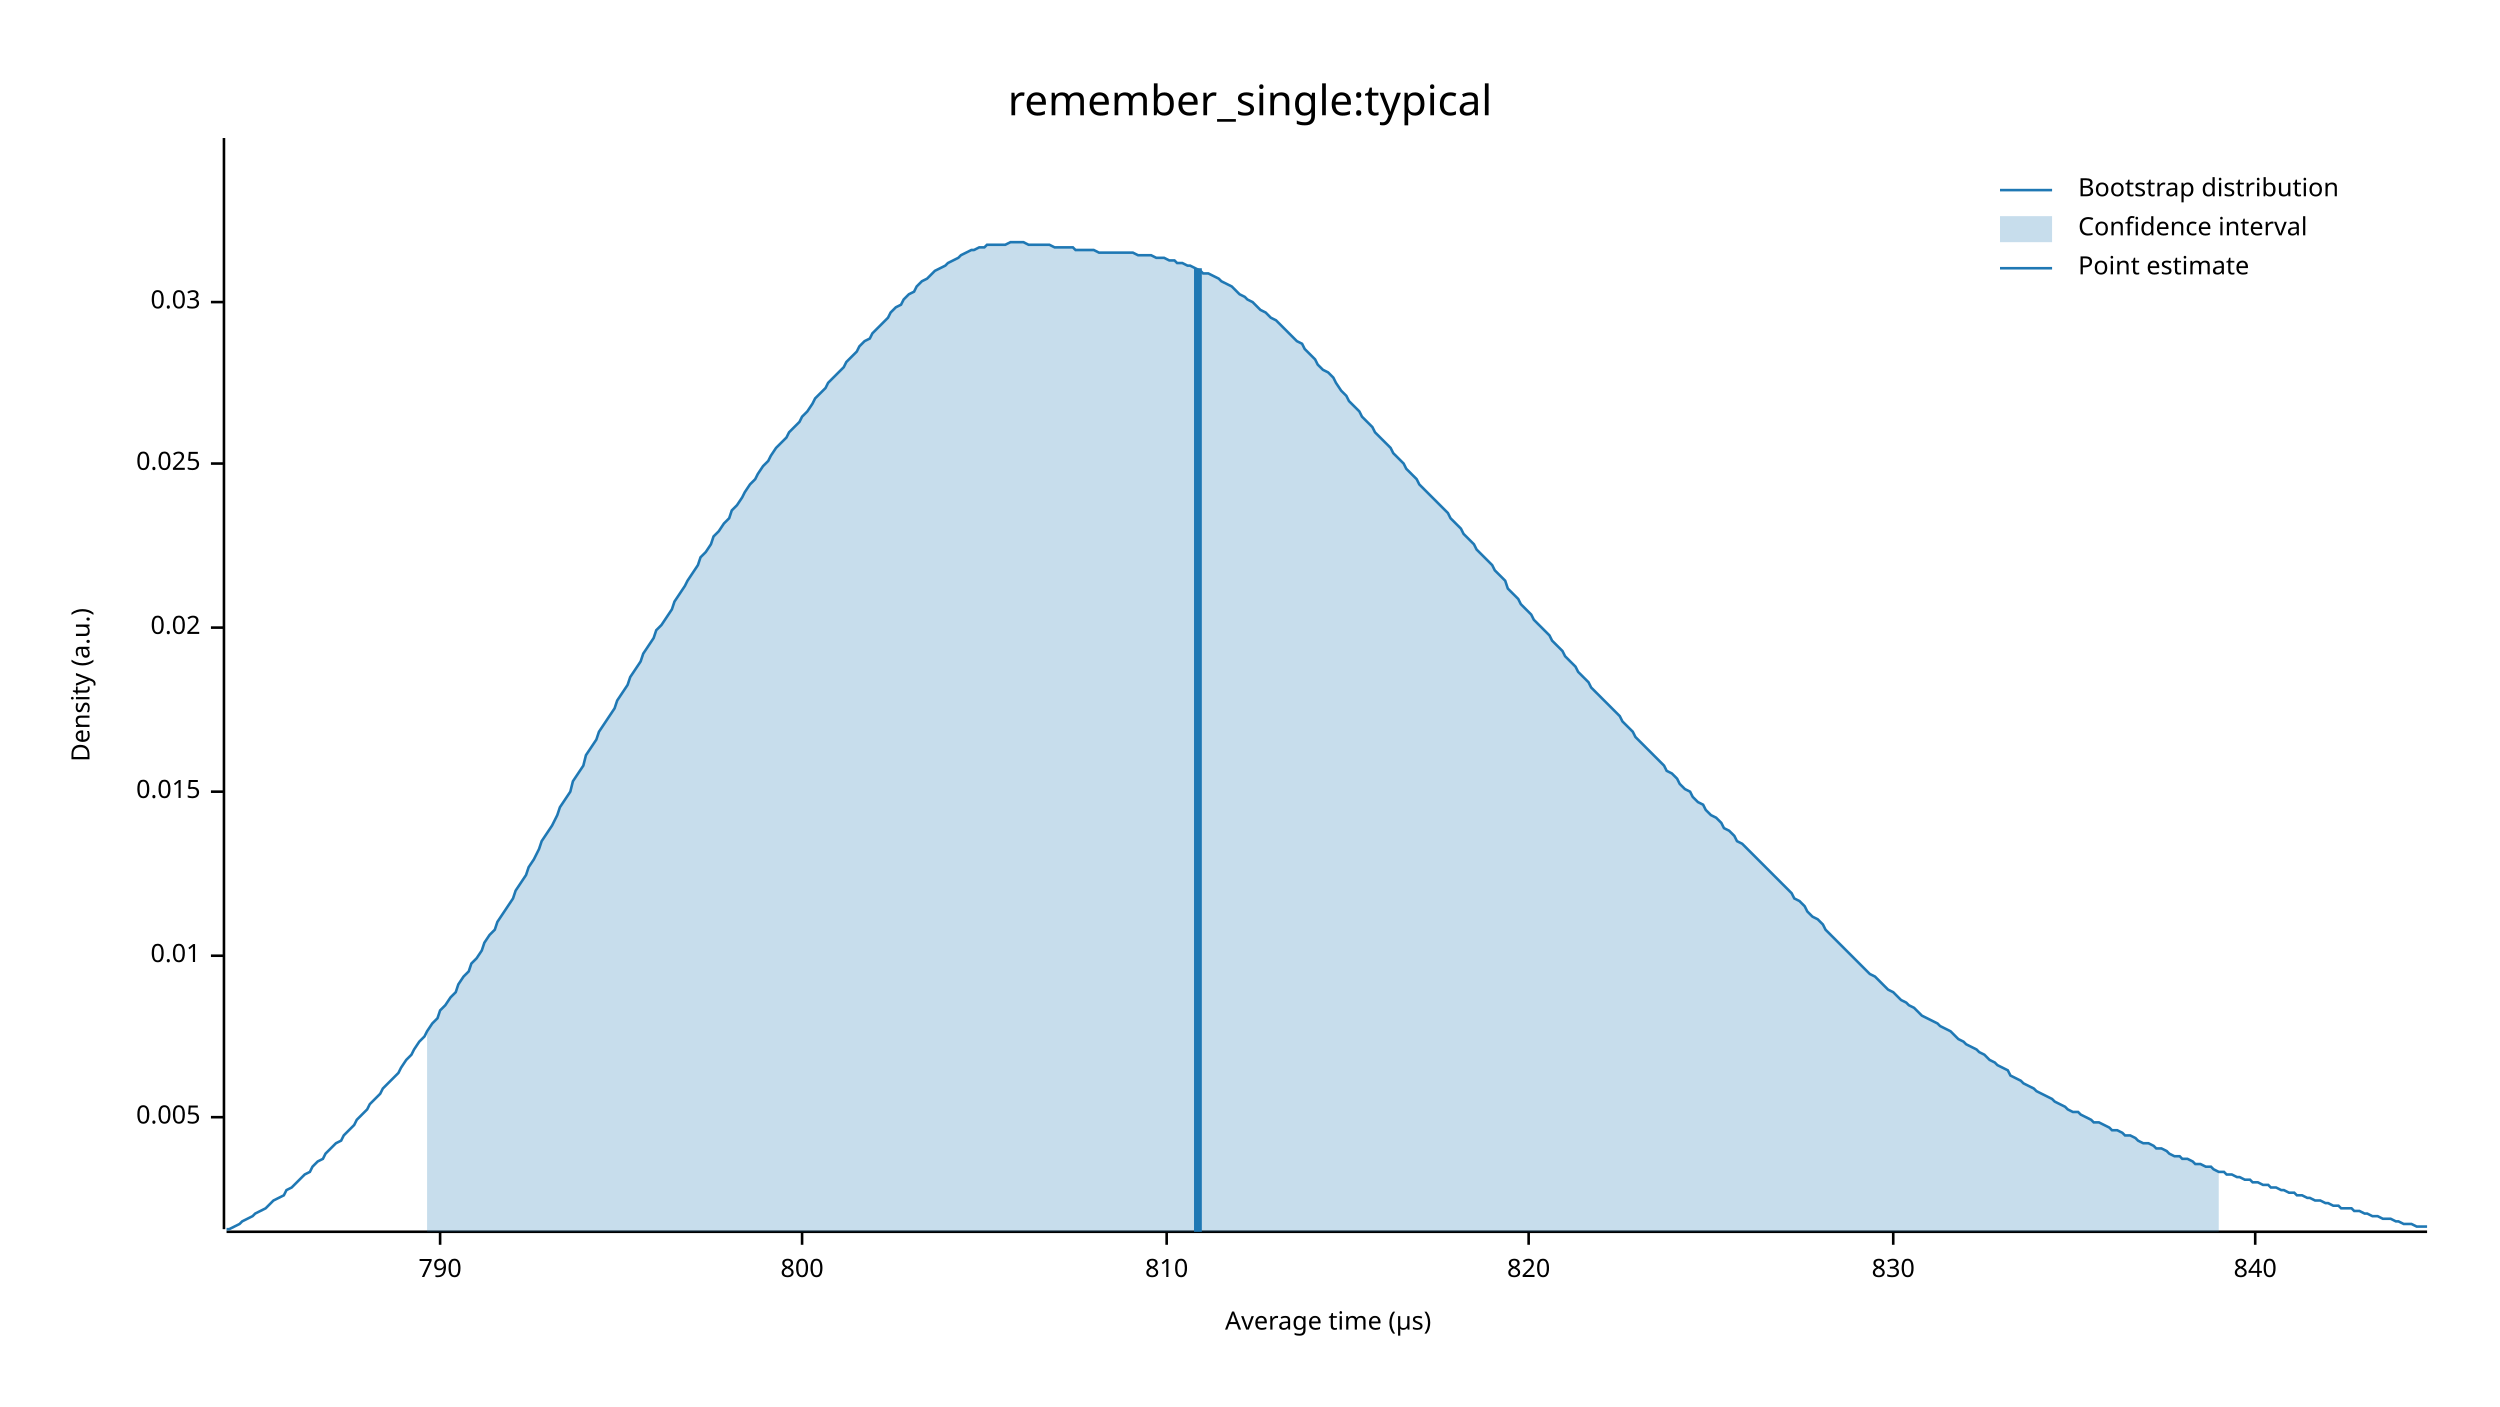
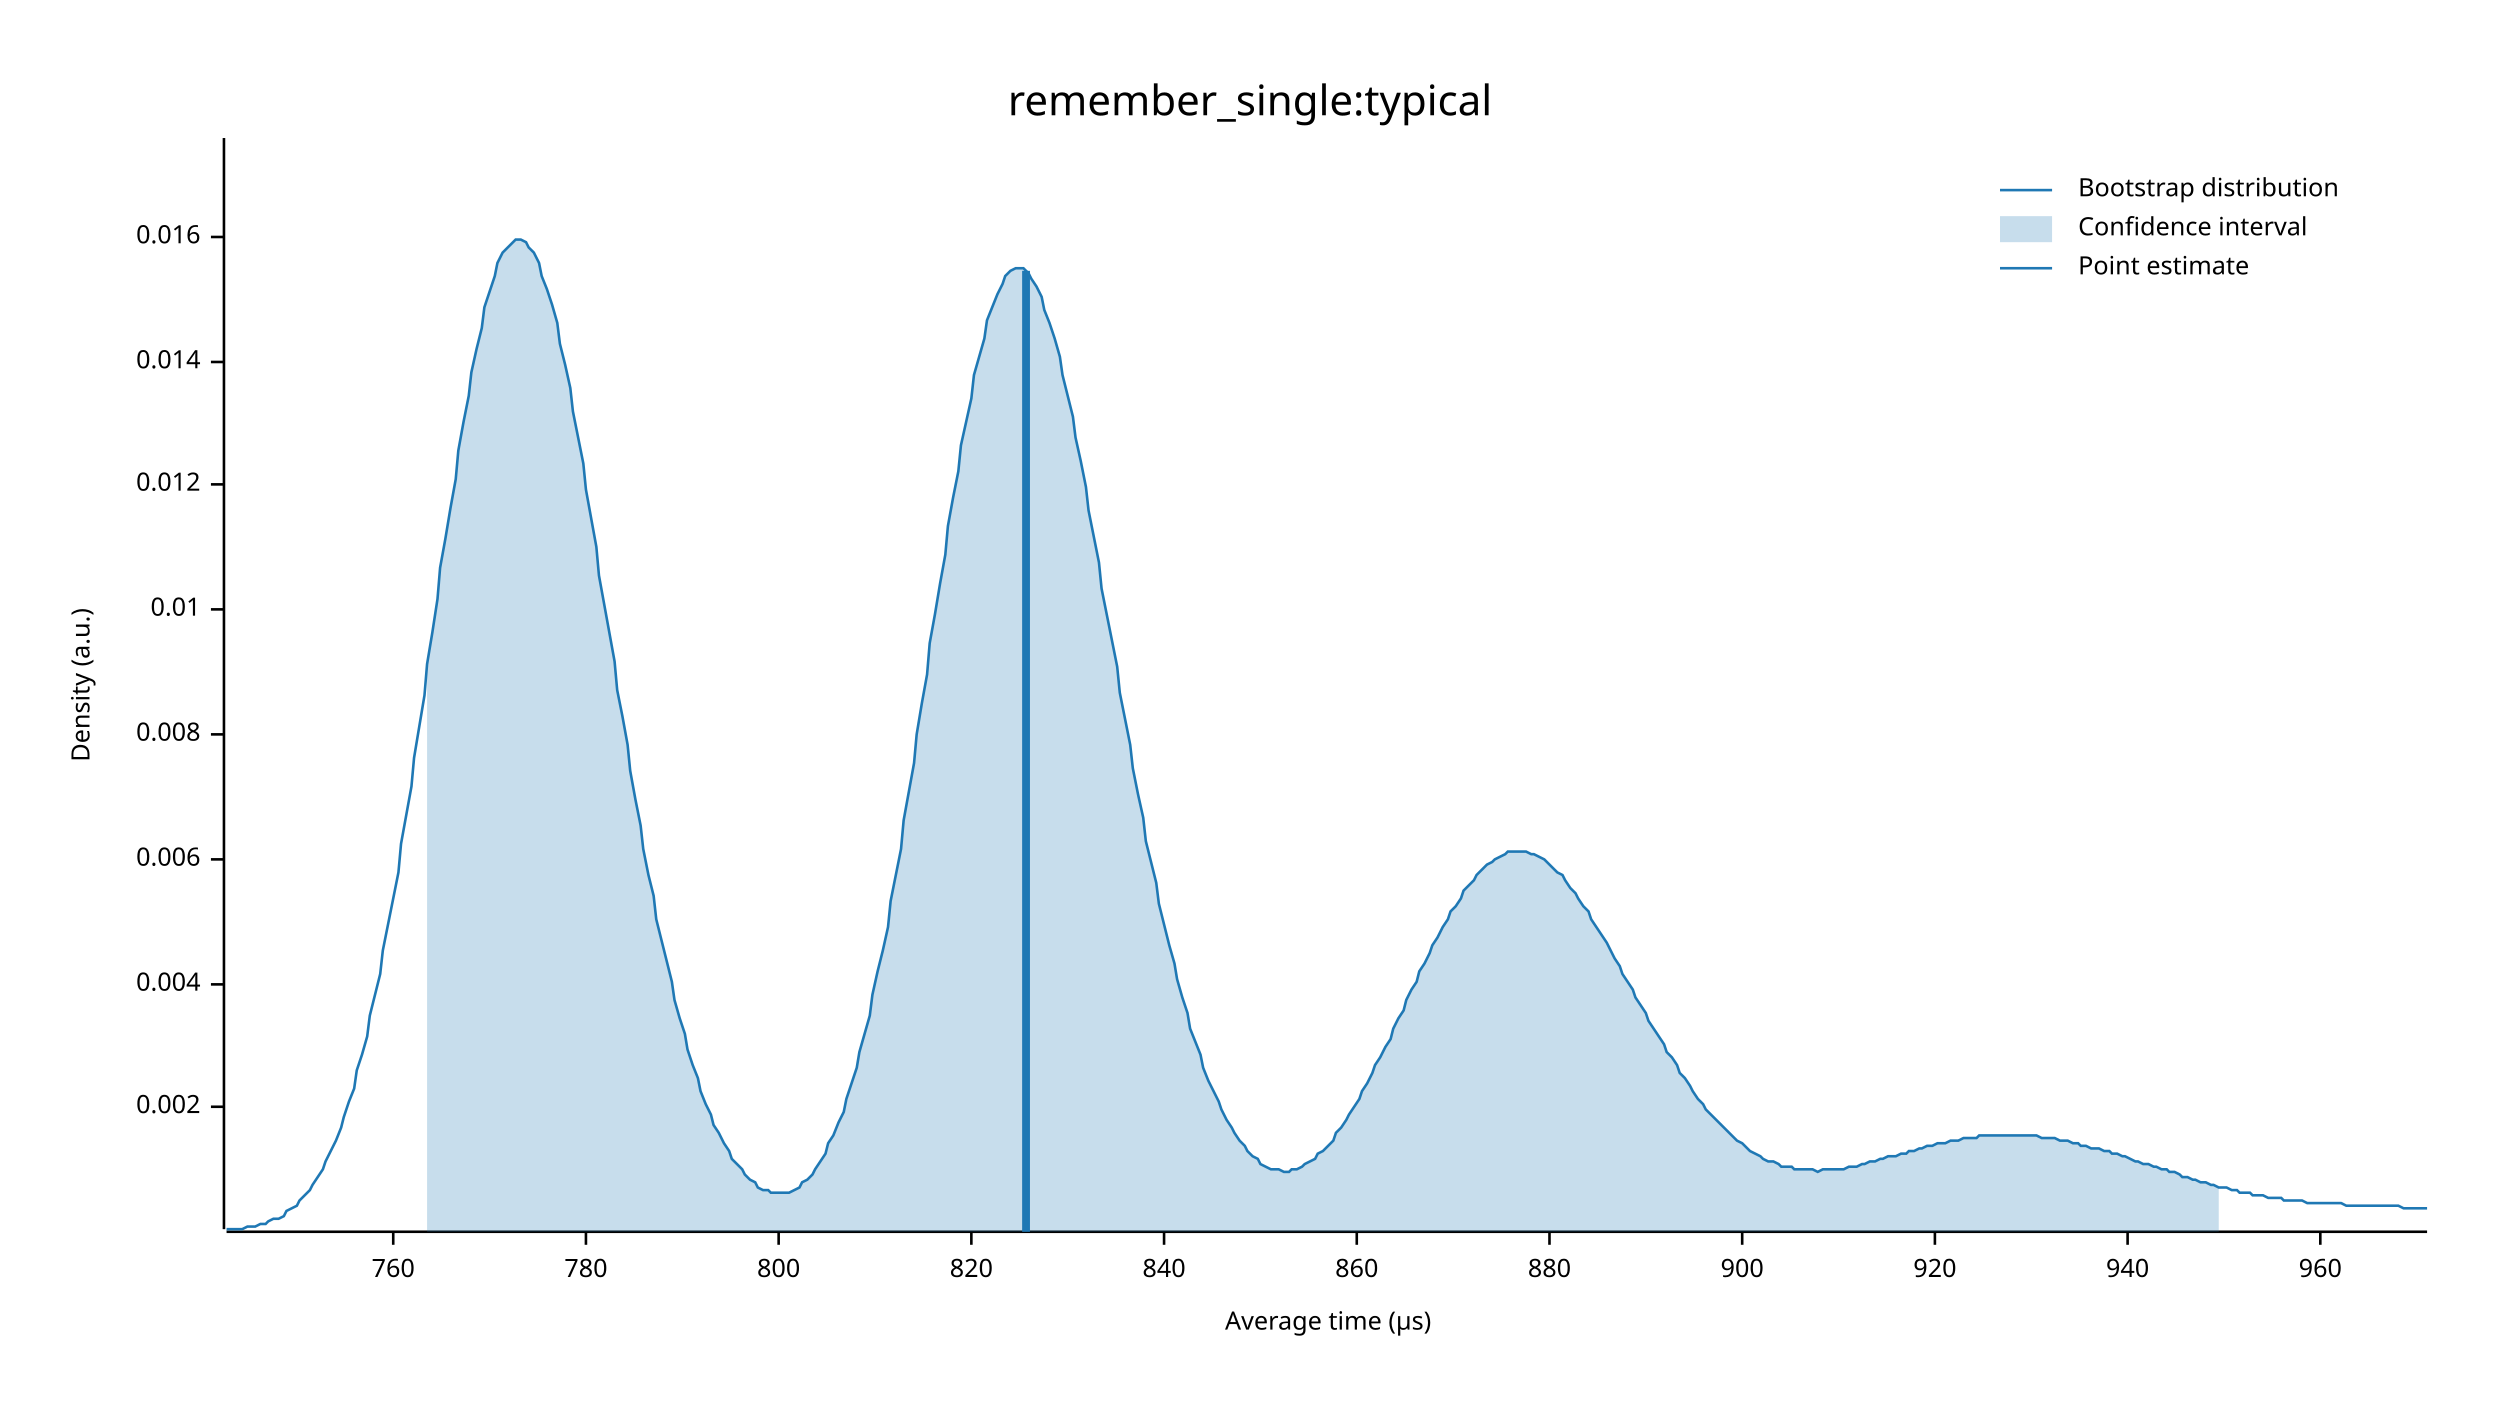
<svg xmlns="http://www.w3.org/2000/svg" width="960" height="540" viewBox="0 0 960 540">
  <text x="480" y="32" dy="0.76em" text-anchor="middle" font-family="sans-serif" font-size="16.129" opacity="1" fill="#000000">
remember_single:typical
</text>
  <text x="27" y="263" dy="0.76em" text-anchor="middle" font-family="sans-serif" font-size="9.677" opacity="1" fill="#000000" transform="rotate(270, 27, 263)">
Density (a.u.)
</text>
  <text x="510" y="513" dy="-0.5ex" text-anchor="middle" font-family="sans-serif" font-size="9.677" opacity="1" fill="#000000">
Average time (µs)
</text>
  <polyline fill="none" opacity="1" stroke="#000000" stroke-width="1" points="86,53 86,472 " />
-   <text x="77" y="429" dy="0.5ex" text-anchor="end" font-family="sans-serif" font-size="9.677" opacity="1" fill="#000000">
- 0.005
+   <text x="77" y="425" dy="0.5ex" text-anchor="end" font-family="sans-serif" font-size="9.677" opacity="1" fill="#000000">
+ 0.002
</text>
-   <polyline fill="none" opacity="1" stroke="#000000" stroke-width="1" points="81,429 86,429 " />
-   <text x="77" y="367" dy="0.5ex" text-anchor="end" font-family="sans-serif" font-size="9.677" opacity="1" fill="#000000">
+   <polyline fill="none" opacity="1" stroke="#000000" stroke-width="1" points="81,425 86,425 " />
+   <text x="77" y="378" dy="0.5ex" text-anchor="end" font-family="sans-serif" font-size="9.677" opacity="1" fill="#000000">
+ 0.004
+ </text>
+   <polyline fill="none" opacity="1" stroke="#000000" stroke-width="1" points="81,378 86,378 " />
+   <text x="77" y="330" dy="0.5ex" text-anchor="end" font-family="sans-serif" font-size="9.677" opacity="1" fill="#000000">
+ 0.006
+ </text>
+   <polyline fill="none" opacity="1" stroke="#000000" stroke-width="1" points="81,330 86,330 " />
+   <text x="77" y="282" dy="0.5ex" text-anchor="end" font-family="sans-serif" font-size="9.677" opacity="1" fill="#000000">
+ 0.008
+ </text>
+   <polyline fill="none" opacity="1" stroke="#000000" stroke-width="1" points="81,282 86,282 " />
+   <text x="77" y="234" dy="0.5ex" text-anchor="end" font-family="sans-serif" font-size="9.677" opacity="1" fill="#000000">
0.01
</text>
-   <polyline fill="none" opacity="1" stroke="#000000" stroke-width="1" points="81,367 86,367 " />
-   <text x="77" y="304" dy="0.5ex" text-anchor="end" font-family="sans-serif" font-size="9.677" opacity="1" fill="#000000">
- 0.015
+   <polyline fill="none" opacity="1" stroke="#000000" stroke-width="1" points="81,234 86,234 " />
+   <text x="77" y="186" dy="0.5ex" text-anchor="end" font-family="sans-serif" font-size="9.677" opacity="1" fill="#000000">
+ 0.012
</text>
-   <polyline fill="none" opacity="1" stroke="#000000" stroke-width="1" points="81,304 86,304 " />
-   <text x="77" y="241" dy="0.5ex" text-anchor="end" font-family="sans-serif" font-size="9.677" opacity="1" fill="#000000">
- 0.02
+   <polyline fill="none" opacity="1" stroke="#000000" stroke-width="1" points="81,186 86,186 " />
+   <text x="77" y="139" dy="0.5ex" text-anchor="end" font-family="sans-serif" font-size="9.677" opacity="1" fill="#000000">
+ 0.014
</text>
-   <polyline fill="none" opacity="1" stroke="#000000" stroke-width="1" points="81,241 86,241 " />
-   <text x="77" y="178" dy="0.5ex" text-anchor="end" font-family="sans-serif" font-size="9.677" opacity="1" fill="#000000">
- 0.025
+   <polyline fill="none" opacity="1" stroke="#000000" stroke-width="1" points="81,139 86,139 " />
+   <text x="77" y="91" dy="0.5ex" text-anchor="end" font-family="sans-serif" font-size="9.677" opacity="1" fill="#000000">
+ 0.016
</text>
-   <polyline fill="none" opacity="1" stroke="#000000" stroke-width="1" points="81,178 86,178 " />
-   <text x="77" y="116" dy="0.5ex" text-anchor="end" font-family="sans-serif" font-size="9.677" opacity="1" fill="#000000">
- 0.03
+   <polyline fill="none" opacity="1" stroke="#000000" stroke-width="1" points="81,91 86,91 " />
+   <polyline fill="none" opacity="1" stroke="#000000" stroke-width="1" points="87,473 932,473 " />
+   <text x="151" y="483" dy="0.76em" text-anchor="middle" font-family="sans-serif" font-size="9.677" opacity="1" fill="#000000">
+ 760
</text>
-   <polyline fill="none" opacity="1" stroke="#000000" stroke-width="1" points="81,116 86,116 " />
-   <polyline fill="none" opacity="1" stroke="#000000" stroke-width="1" points="87,473 932,473 " />
-   <text x="169" y="483" dy="0.76em" text-anchor="middle" font-family="sans-serif" font-size="9.677" opacity="1" fill="#000000">
- 790
+   <polyline fill="none" opacity="1" stroke="#000000" stroke-width="1" points="151,473 151,478 " />
+   <text x="225" y="483" dy="0.76em" text-anchor="middle" font-family="sans-serif" font-size="9.677" opacity="1" fill="#000000">
+ 780
</text>
-   <polyline fill="none" opacity="1" stroke="#000000" stroke-width="1" points="169,473 169,478 " />
-   <text x="308" y="483" dy="0.76em" text-anchor="middle" font-family="sans-serif" font-size="9.677" opacity="1" fill="#000000">
+   <polyline fill="none" opacity="1" stroke="#000000" stroke-width="1" points="225,473 225,478 " />
+   <text x="299" y="483" dy="0.76em" text-anchor="middle" font-family="sans-serif" font-size="9.677" opacity="1" fill="#000000">
800
</text>
-   <polyline fill="none" opacity="1" stroke="#000000" stroke-width="1" points="308,473 308,478 " />
-   <text x="448" y="483" dy="0.76em" text-anchor="middle" font-family="sans-serif" font-size="9.677" opacity="1" fill="#000000">
- 810
- </text>
-   <polyline fill="none" opacity="1" stroke="#000000" stroke-width="1" points="448,473 448,478 " />
-   <text x="587" y="483" dy="0.76em" text-anchor="middle" font-family="sans-serif" font-size="9.677" opacity="1" fill="#000000">
+   <polyline fill="none" opacity="1" stroke="#000000" stroke-width="1" points="299,473 299,478 " />
+   <text x="373" y="483" dy="0.76em" text-anchor="middle" font-family="sans-serif" font-size="9.677" opacity="1" fill="#000000">
820
</text>
-   <polyline fill="none" opacity="1" stroke="#000000" stroke-width="1" points="587,473 587,478 " />
-   <text x="727" y="483" dy="0.76em" text-anchor="middle" font-family="sans-serif" font-size="9.677" opacity="1" fill="#000000">
- 830
- </text>
-   <polyline fill="none" opacity="1" stroke="#000000" stroke-width="1" points="727,473 727,478 " />
-   <text x="866" y="483" dy="0.76em" text-anchor="middle" font-family="sans-serif" font-size="9.677" opacity="1" fill="#000000">
+   <polyline fill="none" opacity="1" stroke="#000000" stroke-width="1" points="373,473 373,478 " />
+   <text x="447" y="483" dy="0.76em" text-anchor="middle" font-family="sans-serif" font-size="9.677" opacity="1" fill="#000000">
840
</text>
-   <polyline fill="none" opacity="1" stroke="#000000" stroke-width="1" points="866,473 866,478 " />
-   <polyline fill="none" opacity="1" stroke="#1F78B4" stroke-width="1" points="87,472 88,472 90,471 92,470 93,469 95,468 97,467 98,466 100,465 102,464 103,463 105,461 107,460 109,459 110,457 112,456 114,454 115,453 117,451 119,450 120,448 122,446 124,445 125,443 127,441 129,439 131,438 132,436 134,434 136,432 137,430 139,428 141,426 142,424 144,422 146,420 147,418 149,416 151,414 153,412 154,410 156,407 158,405 159,403 161,400 163,398 164,396 166,393 168,391 169,388 171,386 173,383 175,381 176,378 178,375 180,373 181,370 183,368 185,365 186,362 188,359 190,357 191,354 193,351 195,348 197,345 198,342 200,339 202,336 203,333 205,330 207,326 208,323 210,320 212,317 214,313 215,310 217,307 219,304 220,300 222,297 224,294 225,290 227,287 229,284 230,281 232,278 234,275 236,272 237,269 239,266 241,263 242,260 244,257 246,254 247,251 249,248 251,245 252,242 254,240 256,237 258,234 259,231 261,228 263,225 264,223 266,220 268,217 269,214 271,212 273,209 274,206 276,204 278,201 280,199 281,196 283,194 285,191 286,189 288,186 290,184 291,182 293,179 295,177 296,175 298,172 300,170 302,168 303,166 305,164 307,162 308,160 310,158 312,155 313,153 315,151 317,149 318,147 320,145 322,143 324,141 325,139 327,137 329,135 330,133 332,131 334,130 335,128 337,126 339,124 341,122 342,120 344,118 346,117 347,115 349,113 351,112 352,110 354,108 356,107 357,106 359,104 361,103 363,102 364,101 366,100 368,99 369,98 371,97 373,96 374,96 376,95 378,95 379,94 381,94 383,94 385,94 386,94 388,93 390,93 391,93 393,93 395,94 396,94 398,94 400,94 401,94 403,94 405,95 407,95 408,95 410,95 412,95 413,96 415,96 417,96 418,96 420,96 422,97 423,97 425,97 427,97 429,97 430,97 432,97 434,97 435,97 437,98 439,98 440,98 442,98 444,99 445,99 447,99 449,100 451,100 452,101 454,101 456,102 457,102 459,103 461,104 462,105 464,105 466,106 468,107 469,108 471,109 473,110 474,111 476,113 478,114 479,115 481,116 483,118 484,119 486,120 488,122 490,123 491,124 493,126 495,128 496,129 498,131 500,132 501,134 503,136 505,138 506,140 508,142 510,143 512,145 513,147 515,150 517,152 518,154 520,156 522,158 523,160 525,162 527,164 528,166 530,168 532,170 534,172 535,174 537,176 539,178 540,180 542,182 544,184 545,186 547,188 549,190 550,191 552,193 554,195 556,197 557,199 559,201 561,203 562,205 564,207 566,209 567,211 569,213 571,215 573,217 574,219 576,221 578,223 579,226 581,228 583,230 584,232 586,234 588,236 589,238 591,240 593,242 595,244 596,246 598,248 600,250 601,252 603,254 605,256 606,258 608,260 610,262 611,264 613,266 615,268 617,270 618,271 620,273 622,275 623,277 625,279 627,281 628,283 630,285 632,287 633,288 635,290 637,292 639,294 640,296 642,297 644,299 645,301 647,303 649,304 650,306 652,308 654,309 655,311 657,313 659,314 661,316 662,318 664,319 666,321 667,323 669,324 671,326 672,327 674,329 676,331 677,332 679,334 681,336 683,338 684,339 686,341 688,343 689,345 691,346 693,348 694,350 696,352 698,353 700,355 701,357 703,359 705,361 706,362 708,364 710,366 711,367 713,369 715,371 716,372 718,374 720,375 722,377 723,378 725,380 727,381 728,382 730,384 732,385 733,386 735,387 737,389 738,390 740,391 742,392 744,393 745,394 747,395 749,396 750,397 752,399 754,400 755,401 757,402 759,403 760,404 762,405 764,407 766,408 767,409 769,410 771,411 772,413 774,414 776,415 777,416 779,417 781,418 782,419 784,420 786,421 788,422 789,423 791,424 793,425 794,426 796,427 798,427 799,428 801,429 803,430 804,431 806,431 808,432 810,433 811,434 813,434 815,435 816,436 818,436 820,437 821,438 823,439 825,439 827,440 828,441 830,441 832,442 833,443 835,444 837,444 838,445 840,445 842,446 843,447 845,447 847,448 849,448 850,449 852,450 854,450 855,451 857,451 859,452 860,452 862,453 864,453 865,454 867,454 869,455 871,455 872,456 874,456 876,457 877,457 879,458 881,458 882,459 884,459 886,460 887,460 889,461 891,461 893,462 894,462 896,463 898,463 899,464 901,464 903,464 904,465 906,465 908,466 909,466 911,467 913,467 915,468 916,468 918,468 920,469 921,469 923,470 925,470 926,470 928,471 930,471 932,471 " />
-   <polygon opacity="0.25" fill="#1F78B4" points="164,396 166,393 168,391 169,388 171,386 173,383 175,381 176,378 178,375 180,373 181,370 183,368 185,365 186,362 188,359 190,357 191,354 193,351 195,348 197,345 198,342 200,339 202,336 203,333 205,330 207,326 208,323 210,320 212,317 214,313 215,310 217,307 219,304 220,300 222,297 224,294 225,290 227,287 229,284 230,281 232,278 234,275 236,272 237,269 239,266 241,263 242,260 244,257 246,254 247,251 249,248 251,245 252,242 254,240 256,237 258,234 259,231 261,228 263,225 264,223 266,220 268,217 269,214 271,212 273,209 274,206 276,204 278,201 280,199 281,196 283,194 285,191 286,189 288,186 290,184 291,182 293,179 295,177 296,175 298,172 300,170 302,168 303,166 305,164 307,162 308,160 310,158 312,155 313,153 315,151 317,149 318,147 320,145 322,143 324,141 325,139 327,137 329,135 330,133 332,131 334,130 335,128 337,126 339,124 341,122 342,120 344,118 346,117 347,115 349,113 351,112 352,110 354,108 356,107 357,106 359,104 361,103 363,102 364,101 366,100 368,99 369,98 371,97 373,96 374,96 376,95 378,95 379,94 381,94 383,94 385,94 386,94 388,93 390,93 391,93 393,93 395,94 396,94 398,94 400,94 401,94 403,94 405,95 407,95 408,95 410,95 412,95 413,96 415,96 417,96 418,96 420,96 422,97 423,97 425,97 427,97 429,97 430,97 432,97 434,97 435,97 437,98 439,98 440,98 442,98 444,99 445,99 447,99 449,100 451,100 452,101 454,101 456,102 457,102 459,103 461,104 462,105 464,105 466,106 468,107 469,108 471,109 473,110 474,111 476,113 478,114 479,115 481,116 483,118 484,119 486,120 488,122 490,123 491,124 493,126 495,128 496,129 498,131 500,132 501,134 503,136 505,138 506,140 508,142 510,143 512,145 513,147 515,150 517,152 518,154 520,156 522,158 523,160 525,162 527,164 528,166 530,168 532,170 534,172 535,174 537,176 539,178 540,180 542,182 544,184 545,186 547,188 549,190 550,191 552,193 554,195 556,197 557,199 559,201 561,203 562,205 564,207 566,209 567,211 569,213 571,215 573,217 574,219 576,221 578,223 579,226 581,228 583,230 584,232 586,234 588,236 589,238 591,240 593,242 595,244 596,246 598,248 600,250 601,252 603,254 605,256 606,258 608,260 610,262 611,264 613,266 615,268 617,270 618,271 620,273 622,275 623,277 625,279 627,281 628,283 630,285 632,287 633,288 635,290 637,292 639,294 640,296 642,297 644,299 645,301 647,303 649,304 650,306 652,308 654,309 655,311 657,313 659,314 661,316 662,318 664,319 666,321 667,323 669,324 671,326 672,327 674,329 676,331 677,332 679,334 681,336 683,338 684,339 686,341 688,343 689,345 691,346 693,348 694,350 696,352 698,353 700,355 701,357 703,359 705,361 706,362 708,364 710,366 711,367 713,369 715,371 716,372 718,374 720,375 722,377 723,378 725,380 727,381 728,382 730,384 732,385 733,386 735,387 737,389 738,390 740,391 742,392 744,393 745,394 747,395 749,396 750,397 752,399 754,400 755,401 757,402 759,403 760,404 762,405 764,407 766,408 767,409 769,410 771,411 772,413 774,414 776,415 777,416 779,417 781,418 782,419 784,420 786,421 788,422 789,423 791,424 793,425 794,426 796,427 798,427 799,428 801,429 803,430 804,431 806,431 808,432 810,433 811,434 813,434 815,435 816,436 818,436 820,437 821,438 823,439 825,439 827,440 828,441 830,441 832,442 833,443 835,444 837,444 838,445 840,445 842,446 843,447 845,447 847,448 849,448 850,449 852,450 852,473 164,473 " />
-   <polyline fill="none" opacity="1" stroke="#1F78B4" stroke-width="3" points="460,473 460,103 " />
+   <polyline fill="none" opacity="1" stroke="#000000" stroke-width="1" points="447,473 447,478 " />
+   <text x="521" y="483" dy="0.76em" text-anchor="middle" font-family="sans-serif" font-size="9.677" opacity="1" fill="#000000">
+ 860
+ </text>
+   <polyline fill="none" opacity="1" stroke="#000000" stroke-width="1" points="521,473 521,478 " />
+   <text x="595" y="483" dy="0.76em" text-anchor="middle" font-family="sans-serif" font-size="9.677" opacity="1" fill="#000000">
+ 880
+ </text>
+   <polyline fill="none" opacity="1" stroke="#000000" stroke-width="1" points="595,473 595,478 " />
+   <text x="669" y="483" dy="0.76em" text-anchor="middle" font-family="sans-serif" font-size="9.677" opacity="1" fill="#000000">
+ 900
+ </text>
+   <polyline fill="none" opacity="1" stroke="#000000" stroke-width="1" points="669,473 669,478 " />
+   <text x="743" y="483" dy="0.76em" text-anchor="middle" font-family="sans-serif" font-size="9.677" opacity="1" fill="#000000">
+ 920
+ </text>
+   <polyline fill="none" opacity="1" stroke="#000000" stroke-width="1" points="743,473 743,478 " />
+   <text x="817" y="483" dy="0.76em" text-anchor="middle" font-family="sans-serif" font-size="9.677" opacity="1" fill="#000000">
+ 940
+ </text>
+   <polyline fill="none" opacity="1" stroke="#000000" stroke-width="1" points="817,473 817,478 " />
+   <text x="891" y="483" dy="0.76em" text-anchor="middle" font-family="sans-serif" font-size="9.677" opacity="1" fill="#000000">
+ 960
+ </text>
+   <polyline fill="none" opacity="1" stroke="#000000" stroke-width="1" points="891,473 891,478 " />
+   <polyline fill="none" opacity="1" stroke="#1F78B4" stroke-width="1" points="87,472 88,472 90,472 92,472 93,472 95,471 97,471 98,471 100,470 102,470 103,469 105,468 107,468 109,467 110,465 112,464 114,463 115,461 117,459 119,457 120,455 122,452 124,449 125,446 127,442 129,438 131,433 132,429 134,423 136,418 137,411 139,405 141,398 142,390 144,382 146,374 147,365 149,355 151,345 153,335 154,324 156,313 158,302 159,291 161,279 163,267 164,255 166,243 168,230 169,218 171,207 173,195 175,184 176,173 178,162 180,152 181,143 183,134 185,126 186,118 188,112 190,106 191,101 193,97 195,95 197,93 198,92 200,92 202,93 203,95 205,97 207,101 208,106 210,111 212,117 214,124 215,132 217,140 219,149 220,158 222,168 224,178 225,188 227,199 229,210 230,221 232,232 234,243 236,254 237,265 239,275 241,286 242,296 244,307 246,317 247,326 249,336 251,344 252,353 254,361 256,369 258,377 259,384 261,391 263,397 264,403 266,409 268,414 269,419 271,424 273,428 274,432 276,435 278,439 280,442 281,445 283,447 285,449 286,451 288,453 290,454 291,456 293,457 295,457 296,458 298,458 300,458 302,458 303,458 305,457 307,456 308,454 310,453 312,451 313,449 315,446 317,443 318,439 320,436 322,431 324,427 325,422 327,416 329,410 330,404 332,397 334,390 335,382 337,373 339,365 341,356 342,346 344,336 346,326 347,315 349,304 351,293 352,282 354,270 356,259 357,247 359,236 361,224 363,213 364,202 366,191 368,181 369,171 371,162 373,153 374,144 376,137 378,130 379,123 381,118 383,113 385,109 386,106 388,104 390,103 391,103 393,103 395,105 396,107 398,110 400,114 401,119 403,124 405,130 407,137 408,144 410,152 412,160 413,168 415,177 417,187 418,196 420,206 422,216 423,226 425,236 427,246 429,256 430,266 432,276 434,286 435,295 437,305 439,314 440,323 442,331 444,339 445,347 447,355 449,363 451,370 452,376 454,383 456,389 457,395 459,400 461,405 462,410 464,415 466,419 468,423 469,426 471,430 473,433 474,435 476,438 478,440 479,442 481,444 483,445 484,447 486,448 488,449 490,449 491,449 493,450 495,450 496,449 498,449 500,448 501,447 503,446 505,445 506,443 508,442 510,440 512,438 513,435 515,433 517,430 518,428 520,425 522,422 523,419 525,416 527,412 528,409 530,406 532,402 534,399 535,395 537,391 539,388 540,384 542,380 544,377 545,373 547,370 549,366 550,363 552,360 554,356 556,353 557,350 559,348 561,345 562,342 564,340 566,338 567,336 569,334 571,332 573,331 574,330 576,329 578,328 579,327 581,327 583,327 584,327 586,327 588,328 589,328 591,329 593,330 595,332 596,333 598,335 600,336 601,338 603,341 605,343 606,345 608,348 610,350 611,353 613,356 615,359 617,362 618,364 620,368 622,371 623,374 625,377 627,380 628,383 630,386 632,389 633,392 635,395 637,398 639,401 640,404 642,406 644,409 645,412 647,414 649,417 650,419 652,422 654,424 655,426 657,428 659,430 661,432 662,433 664,435 666,437 667,438 669,439 671,441 672,442 674,443 676,444 677,445 679,446 681,446 683,447 684,448 686,448 688,448 689,449 691,449 693,449 694,449 696,449 698,450 700,449 701,449 703,449 705,449 706,449 708,449 710,448 711,448 713,448 715,447 716,447 718,446 720,446 722,445 723,445 725,444 727,444 728,444 730,443 732,443 733,442 735,442 737,441 738,441 740,440 742,440 744,439 745,439 747,439 749,438 750,438 752,438 754,437 755,437 757,437 759,437 760,436 762,436 764,436 766,436 767,436 769,436 771,436 772,436 774,436 776,436 777,436 779,436 781,436 782,436 784,437 786,437 788,437 789,437 791,438 793,438 794,438 796,439 798,439 799,440 801,440 803,441 804,441 806,441 808,442 810,442 811,443 813,443 815,444 816,444 818,445 820,446 821,446 823,447 825,447 827,448 828,448 830,449 832,449 833,450 835,450 837,451 838,452 840,452 842,453 843,453 845,454 847,454 849,455 850,455 852,456 854,456 855,456 857,457 859,457 860,458 862,458 864,458 865,459 867,459 869,459 871,460 872,460 874,460 876,460 877,461 879,461 881,461 882,461 884,461 886,462 887,462 889,462 891,462 893,462 894,462 896,462 898,462 899,462 901,463 903,463 904,463 906,463 908,463 909,463 911,463 913,463 915,463 916,463 918,463 920,463 921,463 923,464 925,464 926,464 928,464 930,464 932,464 " />
+   <polygon opacity="0.25" fill="#1F78B4" points="164,255 166,243 168,230 169,218 171,207 173,195 175,184 176,173 178,162 180,152 181,143 183,134 185,126 186,118 188,112 190,106 191,101 193,97 195,95 197,93 198,92 200,92 202,93 203,95 205,97 207,101 208,106 210,111 212,117 214,124 215,132 217,140 219,149 220,158 222,168 224,178 225,188 227,199 229,210 230,221 232,232 234,243 236,254 237,265 239,275 241,286 242,296 244,307 246,317 247,326 249,336 251,344 252,353 254,361 256,369 258,377 259,384 261,391 263,397 264,403 266,409 268,414 269,419 271,424 273,428 274,432 276,435 278,439 280,442 281,445 283,447 285,449 286,451 288,453 290,454 291,456 293,457 295,457 296,458 298,458 300,458 302,458 303,458 305,457 307,456 308,454 310,453 312,451 313,449 315,446 317,443 318,439 320,436 322,431 324,427 325,422 327,416 329,410 330,404 332,397 334,390 335,382 337,373 339,365 341,356 342,346 344,336 346,326 347,315 349,304 351,293 352,282 354,270 356,259 357,247 359,236 361,224 363,213 364,202 366,191 368,181 369,171 371,162 373,153 374,144 376,137 378,130 379,123 381,118 383,113 385,109 386,106 388,104 390,103 391,103 393,103 395,105 396,107 398,110 400,114 401,119 403,124 405,130 407,137 408,144 410,152 412,160 413,168 415,177 417,187 418,196 420,206 422,216 423,226 425,236 427,246 429,256 430,266 432,276 434,286 435,295 437,305 439,314 440,323 442,331 444,339 445,347 447,355 449,363 451,370 452,376 454,383 456,389 457,395 459,400 461,405 462,410 464,415 466,419 468,423 469,426 471,430 473,433 474,435 476,438 478,440 479,442 481,444 483,445 484,447 486,448 488,449 490,449 491,449 493,450 495,450 496,449 498,449 500,448 501,447 503,446 505,445 506,443 508,442 510,440 512,438 513,435 515,433 517,430 518,428 520,425 522,422 523,419 525,416 527,412 528,409 530,406 532,402 534,399 535,395 537,391 539,388 540,384 542,380 544,377 545,373 547,370 549,366 550,363 552,360 554,356 556,353 557,350 559,348 561,345 562,342 564,340 566,338 567,336 569,334 571,332 573,331 574,330 576,329 578,328 579,327 581,327 583,327 584,327 586,327 588,328 589,328 591,329 593,330 595,332 596,333 598,335 600,336 601,338 603,341 605,343 606,345 608,348 610,350 611,353 613,356 615,359 617,362 618,364 620,368 622,371 623,374 625,377 627,380 628,383 630,386 632,389 633,392 635,395 637,398 639,401 640,404 642,406 644,409 645,412 647,414 649,417 650,419 652,422 654,424 655,426 657,428 659,430 661,432 662,433 664,435 666,437 667,438 669,439 671,441 672,442 674,443 676,444 677,445 679,446 681,446 683,447 684,448 686,448 688,448 689,449 691,449 693,449 694,449 696,449 698,450 700,449 701,449 703,449 705,449 706,449 708,449 710,448 711,448 713,448 715,447 716,447 718,446 720,446 722,445 723,445 725,444 727,444 728,444 730,443 732,443 733,442 735,442 737,441 738,441 740,440 742,440 744,439 745,439 747,439 749,438 750,438 752,438 754,437 755,437 757,437 759,437 760,436 762,436 764,436 766,436 767,436 769,436 771,436 772,436 774,436 776,436 777,436 779,436 781,436 782,436 784,437 786,437 788,437 789,437 791,438 793,438 794,438 796,439 798,439 799,440 801,440 803,441 804,441 806,441 808,442 810,442 811,443 813,443 815,444 816,444 818,445 820,446 821,446 823,447 825,447 827,448 828,448 830,449 832,449 833,450 835,450 837,451 838,452 840,452 842,453 843,453 845,454 847,454 849,455 850,455 852,456 852,473 164,473 " />
+   <polyline fill="none" opacity="1" stroke="#1F78B4" stroke-width="3" points="394,473 394,104 " />
  <text x="798" y="68" dy="0.76em" text-anchor="start" font-family="sans-serif" font-size="9.677" opacity="1" fill="#000000">
Bootstrap distribution
</text>
  <text x="798" y="83" dy="0.76em" text-anchor="start" font-family="sans-serif" font-size="9.677" opacity="1" fill="#000000">
Confidence interval
</text>
  <text x="798" y="98" dy="0.76em" text-anchor="start" font-family="sans-serif" font-size="9.677" opacity="1" fill="#000000">
Point estimate
</text>
  <polyline fill="none" opacity="1" stroke="#1F78B4" stroke-width="1" points="768,73 788,73 " />
  <rect x="768" y="83" width="20" height="10" opacity="0.25" fill="#1F78B4" stroke="none" />
  <polyline fill="none" opacity="1" stroke="#1F78B4" stroke-width="1" points="768,103 788,103 " />
</svg>
